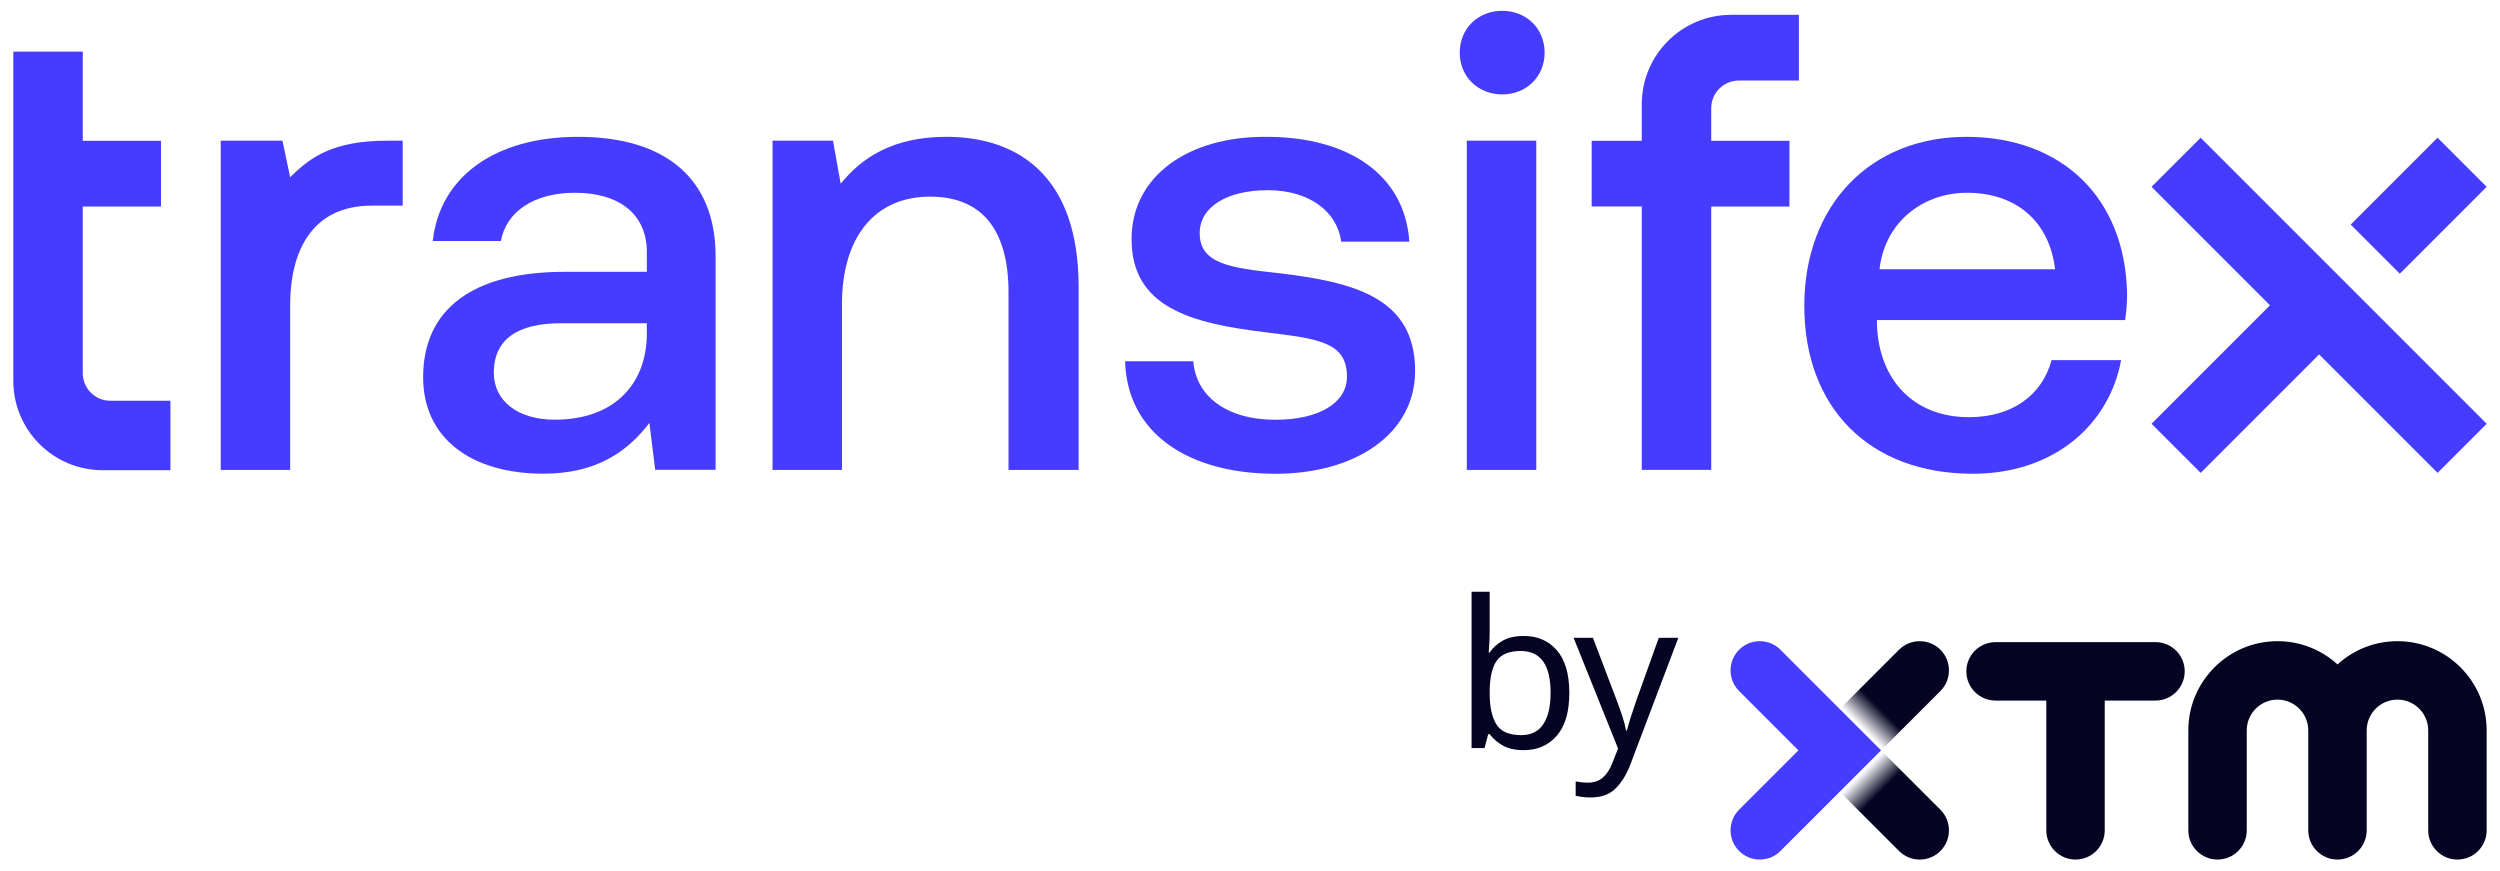
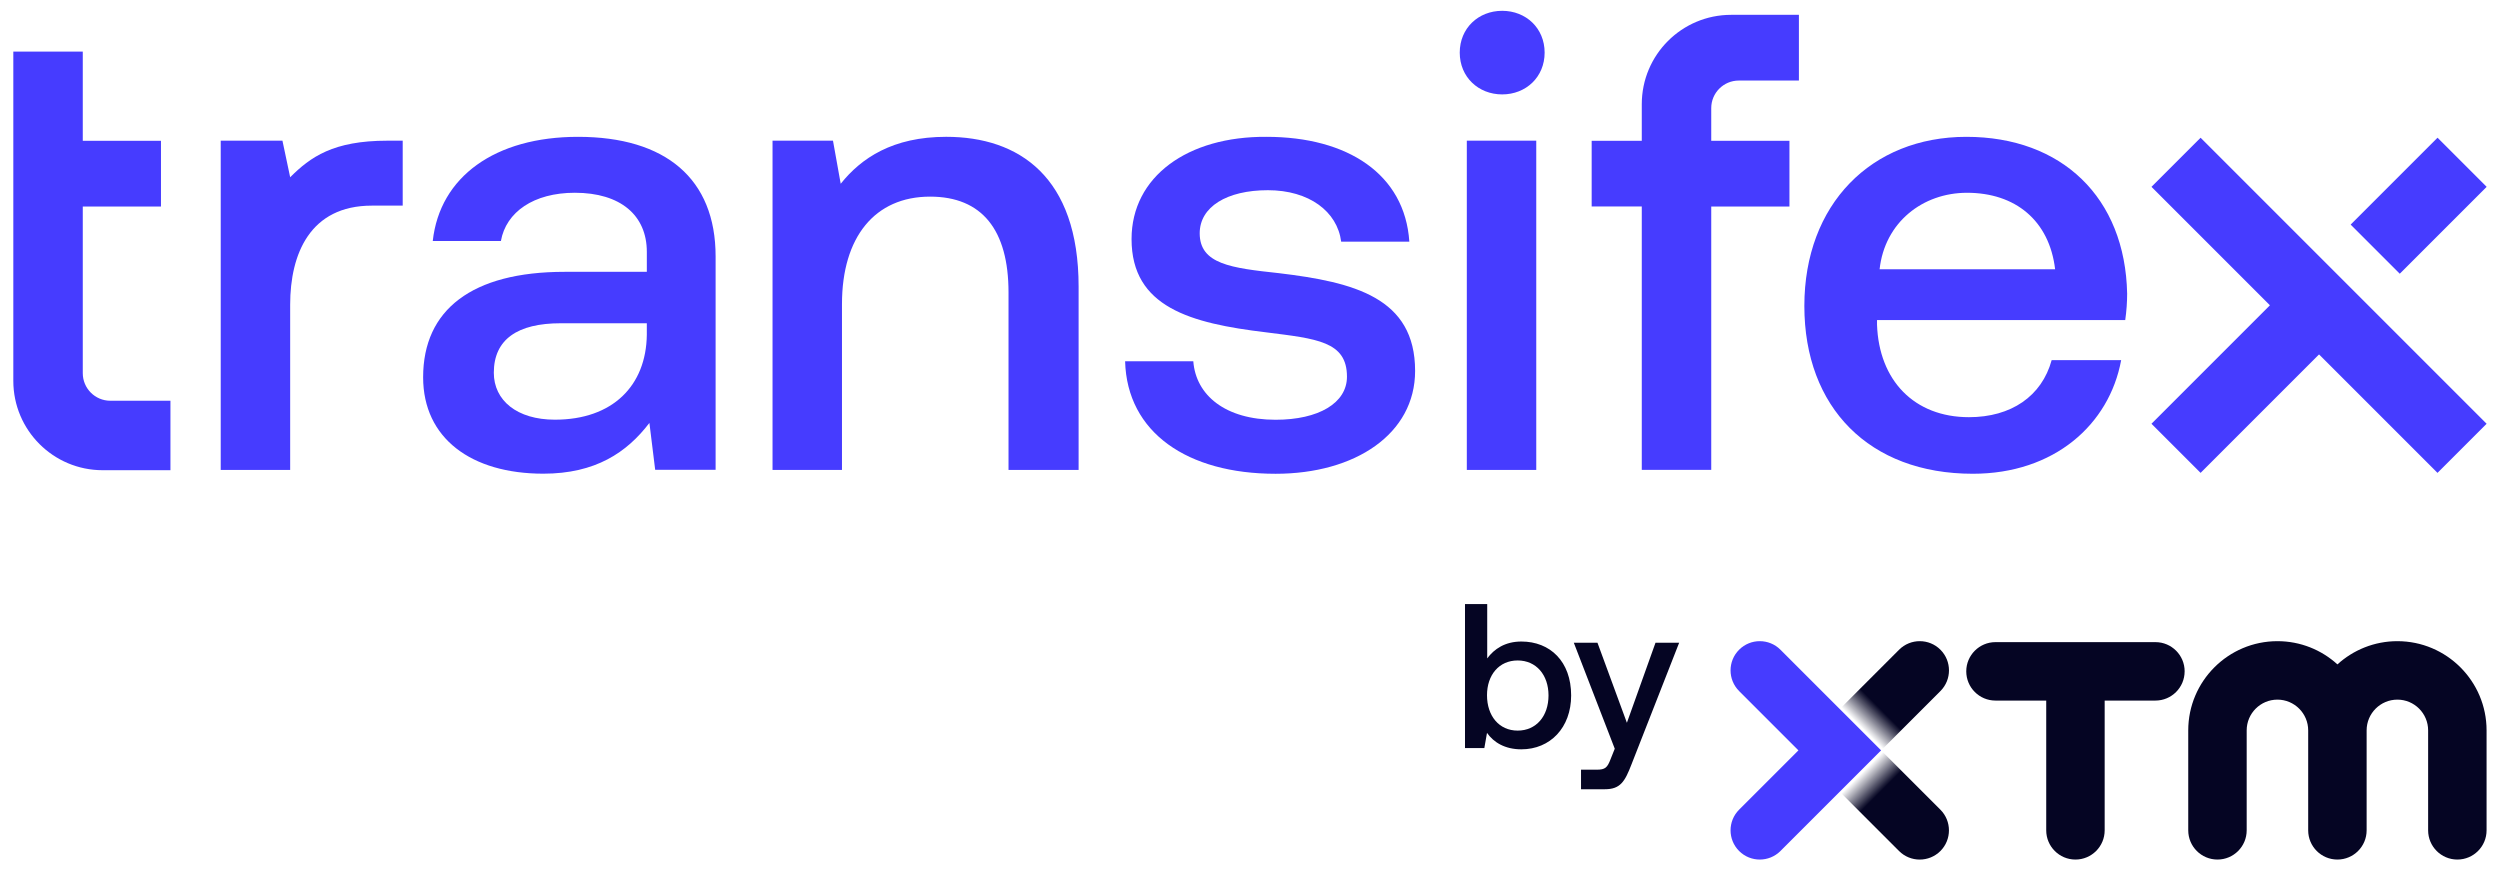
- <svg xmlns="http://www.w3.org/2000/svg" xmlns:xlink="http://www.w3.org/1999/xlink" id="Layer_3" viewBox="0 0 1350 470">
+ <svg xmlns="http://www.w3.org/2000/svg" xmlns:xlink="http://www.w3.org/1999/xlink" version="1.1" viewBox="0 0 1350 470">
  <defs>
    <style>.cls-1{letter-spacing:0em;}.cls-2{fill:url(#linear-gradient-2);}.cls-3{fill:#463cff;}.cls-4{fill:url(#linear-gradient);}.cls-5,.cls-6{fill:#050523;}.cls-7{letter-spacing:-.02em;}.cls-6{font-family:AeonikPro-Medium, 'Aeonik Pro';font-size:111.09px;font-weight:500;}</style>
-     <linearGradient id="linear-gradient" x1="1004.62" y1="394.04" x2="1017.27" y2="381.38" gradientUnits="userSpaceOnUse">
-       <stop offset=".07" stop-color="#050523" stop-opacity="0" />
-       <stop offset=".87" stop-color="#050523" />
+     <linearGradient id="linear-gradient" x1="1004.6" x2="1017.3" y1="394.04" y2="381.38" gradientUnits="userSpaceOnUse">
+       <stop stop-color="#050523" stop-opacity="0" offset=".07" />
+       <stop stop-color="#050523" offset=".87" />
    </linearGradient>
-     <linearGradient id="linear-gradient-2" x1="5271.51" y1="-7513.1" x2="5284.16" y2="-7525.75" gradientTransform="translate(-6508.48 -4855.15) rotate(90)" xlink:href="#linear-gradient" />
+     <linearGradient id="linear-gradient-2" x1="5271.5" x2="5284.2" y1="-7513.1" y2="-7525.8" gradientTransform="translate(-6508.5 -4855.2) rotate(90)" xlink:href="#linear-gradient" />
  </defs>
-   <rect class="cls-3" x="1272.91" y="92.34" width="66.35" height="37.51" transform="translate(303.98 956.07) rotate(-45)" />
-   <polygon class="cls-3" points="1278.84 164.86 1252.32 138.34 1252.32 138.34 1188.36 74.38 1161.83 100.9 1225.79 164.86 1161.83 228.83 1188.36 255.35 1252.32 191.39 1316.28 255.35 1342.81 228.83 1278.84 164.86 1278.84 164.86" />
+   <path class="cls-3" transform="translate(303.98 956.07) rotate(-45)" d="m1272.9 92.34h66.35v37.51h-66.35z" fill="#463cff" />
+   <path class="cls-3" d="m1278.8 164.86-90.48-90.48-26.53 26.52 63.96 63.96-63.96 63.97 26.53 26.52 63.96-63.96 63.96 63.96 26.53-26.52-63.97-63.97z" fill="#463cff" />
  <path class="cls-3" d="M217.46,75.97v35.07h-16.67c-33.33,0-44.1,26.04-44.1,53.47v89.24h-37.5V75.97h33.33l4.17,19.75c10.92-10.92,23.26-19.75,52.43-19.75h8.33Z" />
  <path class="cls-3" d="M582.45,154.79v98.96h-37.85v-95.83c0-33.68-14.24-51.74-42.36-51.74-29.86,0-47.57,21.88-47.57,57.99v89.58h-37.5V75.97h32.64l4.17,23.26c11.11-13.89,28.12-25.35,56.94-25.35,39.24,0,71.53,21.53,71.53,80.9Z" />
-   <path class="cls-3" d="M644.38,195.07c1.39,18.4,17.36,31.6,44.44,31.6,23.26,0,38.54-9.03,38.54-23.26,0-19.1-16.32-20.49-43.75-23.96-40.62-4.86-72.57-13.54-72.57-50.35,0-33.68,30.21-55.56,72.92-55.21,43.75,0,74.65,20.14,77.08,56.6h-36.81c-2.08-16.32-17.36-27.78-39.58-27.78s-36.81,9.03-36.81,23.26c0,16.67,17.01,18.75,42.71,21.53,40.62,4.86,73.61,13.19,73.61,52.78,0,34.03-32.29,55.56-75.35,55.56-47.57,0-80.21-22.22-81.25-60.76h36.81Z" />
-   <path class="cls-3" d="M788.26,28.41c0-13.19,10.07-22.57,22.92-22.57s22.92,9.37,22.92,22.57-10.07,22.57-22.92,22.57-22.92-9.37-22.92-22.57ZM792.08,75.97h37.5v177.78h-37.5V75.97Z" />
-   <path class="cls-3" d="M386.43,138.46v115.25h-32.63l-3.12-25.34c-12.15,15.97-29.16,27.42-57.28,27.42-38.88,0-64.91-19.09-64.91-52.07,0-36.45,26.38-56.93,76.37-56.93h44.43v-10.76c0-19.79-14.23-31.94-38.88-31.94-22.22,0-37.14,10.41-39.92,26.04h-36.8c3.82-34.72,33.68-56.24,78.45-56.24,47.21,0,74.29,22.56,74.29,64.57ZM349.28,180.81v-6.25h-46.52c-23.26,0-36.1,8.68-36.1,26.73,0,14.93,12.5,25.34,32.98,25.34,31.24,0,49.29-18.4,49.64-45.82Z" />
-   <path class="cls-3" d="M1107.87,194.46c-5.34,19.52-21.91,30.82-44.66,30.82-29.52,0-48.61-19.79-49.65-50v-2.43h134.03c.7-4.86,1.04-9.72,1.04-14.24-1.04-52.08-35.42-84.72-86.81-84.72s-87.5,36.46-87.5,91.32,35.07,90.62,90.97,90.62c43.91,0,73.69-26.52,80.11-61.37h-37.54ZM1062.17,104.1c26.04,0,44.44,14.93,47.57,41.32h-94.79c2.78-25.35,23.26-41.32,47.22-41.32Z" />
+   <path class="cls-3" d="m644.38 195.07c1.39 18.4 17.36 31.6 44.44 31.6 23.26 0 38.54-9.03 38.54-23.26 0-19.1-16.32-20.49-43.75-23.96-40.62-4.86-72.57-13.54-72.57-50.35 0-33.68 30.21-55.56 72.92-55.21 43.75 0 74.65 20.14 77.08 56.6h-36.81c-2.08-16.32-17.36-27.78-39.58-27.78s-36.81 9.03-36.81 23.26c0 16.67 17.01 18.75 42.71 21.53 40.62 4.86 73.61 13.19 73.61 52.78 0 34.03-32.29 55.56-75.35 55.56-47.57 0-80.21-22.22-81.25-60.76h36.81z" />
+   <path class="cls-3" d="m788.26 28.41c0-13.19 10.07-22.57 22.92-22.57s22.92 9.37 22.92 22.57-10.07 22.57-22.92 22.57-22.92-9.37-22.92-22.57zm3.82 47.56h37.5v177.78h-37.5v-177.78z" />
+   <path class="cls-3" d="m386.43 138.46v115.25h-32.63l-3.12-25.34c-12.15 15.97-29.16 27.42-57.28 27.42-38.88 0-64.91-19.09-64.91-52.07 0-36.45 26.38-56.93 76.37-56.93h44.43v-10.76c0-19.79-14.23-31.94-38.88-31.94-22.22 0-37.14 10.41-39.92 26.04h-36.8c3.82-34.72 33.68-56.24 78.45-56.24 47.21 0 74.29 22.56 74.29 64.57zm-37.15 42.35v-6.25h-46.52c-23.26 0-36.1 8.68-36.1 26.73 0 14.93 12.5 25.34 32.98 25.34 31.24 0 49.29-18.4 49.64-45.82z" />
+   <path class="cls-3" d="m1107.9 194.46c-5.34 19.52-21.91 30.82-44.66 30.82-29.52 0-48.61-19.79-49.65-50v-2.43h134.03c0.7-4.86 1.04-9.72 1.04-14.24-1.04-52.08-35.42-84.72-86.81-84.72s-87.5 36.46-87.5 91.32 35.07 90.62 90.97 90.62c43.91 0 73.69-26.52 80.11-61.37h-37.54zm-45.7-90.36c26.04 0 44.44 14.93 47.57 41.32h-94.79c2.78-25.35 23.26-41.32 47.22-41.32z" />
  <path class="cls-3" d="M59.58,216.4c-8.22,0-14.88-6.66-14.88-14.88v-90.01h42.23v-35.48h-42.23V27.87H7.19v177.8c0,26.64,21.6,48.24,48.24,48.24h36.61s0-37.51,0-37.51h-32.47Z" />
  <path class="cls-3" d="M938.94,43.5h32.47V8.01h-36.61c-26.64,0-48.24,21.6-48.24,48.24v19.77h-27.06v35.48h27.06v142.24h37.51V111.51h42.23v-35.48h-42.23v-17.65c0-8.22,6.66-14.88,14.88-14.88Z" />
-   <text class="cls-6" transform="translate(785.21 403.97)">
-     <tspan class="cls-7" x="0" y="0">b</tspan>
-     <tspan class="cls-1" x="64.43" y="0">y</tspan>
-   </text>
-   <path class="cls-5" d="M1179.74,362.53c0,8.72-7.07,15.78-15.78,15.78h-27.4v70.07c0,8.72-7.07,15.78-15.78,15.78s-15.78-7.07-15.78-15.78v-70.07h-27.4c-8.72,0-15.78-7.07-15.78-15.78s7.07-15.78,15.78-15.78h86.37c8.72,0,15.78,7.07,15.78,15.78" />
-   <path class="cls-5" d="M1294.64,346.23c-12.46,0-23.83,4.76-32.39,12.54-8.56-7.79-19.93-12.54-32.39-12.54-26.56,0-48.17,21.61-48.17,48.17v53.98c0,8.72,7.07,15.78,15.78,15.78s15.78-7.07,15.78-15.78v-53.98c0-9.16,7.45-16.6,16.6-16.6s16.61,7.45,16.61,16.6v53.98c0,8.72,7.07,15.78,15.78,15.78s15.78-7.07,15.78-15.78v-53.98c0-9.16,7.45-16.6,16.61-16.6s16.6,7.45,16.6,16.6v53.98c0,8.72,7.07,15.78,15.78,15.78s15.78-7.07,15.78-15.78v-53.98c0-26.56-21.61-48.17-48.17-48.17" />
-   <path class="cls-3" d="M993.46,382.88h0s-32.02-32.03-32.02-32.03c-3.08-3.09-7.12-4.62-11.16-4.62s-8.08,1.54-11.16,4.62c-6.16,6.16-6.16,16.16,0,22.32l32.03,32.03-32.03,32.02c-6.16,6.16-6.16,16.16,0,22.32,3.08,3.08,7.12,4.62,11.16,4.62s8.08-1.54,11.16-4.62l32.03-32.02h0l11.16-11.16,11.16-11.16-22.32-22.32Z" />
-   <path class="cls-4" d="M1015.78,405.2l32.03-32.03c6.16-6.16,6.16-16.16,0-22.32-3.08-3.09-7.12-4.62-11.16-4.62s-8.08,1.54-11.16,4.62l-32.02,32.02,22.32,22.32Z" />
-   <path class="cls-2" d="M993.46,427.52l32.03,32.03c6.16,6.16,16.16,6.16,22.32,0,3.09-3.08,4.62-7.12,4.62-11.16s-1.54-8.08-4.62-11.16l-32.02-32.02-22.32,22.32Z" />
+   <g class="cls-6" transform="translate(785.21 403.97)" fill="#050523" aria-label="by">
+     <path d="m36.326-57.545c-8.776 0-14.664 3.999-18.441 9.109v-29.328h-11.998v77.763h10.442l1.444-8.221c3.555 5.11 9.665 8.887 18.552 8.887 15.553 0 26.884-11.664 26.884-29.106 0-18.33-11.331-29.106-26.884-29.106zm-2 48.102c-9.998 0-16.552-7.887-16.552-19.107 0-10.998 6.554-18.774 16.552-18.774s16.663 7.776 16.663 18.885c0 11.22-6.665 18.996-16.663 18.996z" />
+     <path d="m86.759 0.333-2.222 5.554c-1.777 4.666-2.888 5.777-7.554 5.777h-8.443v10.554h12.886c8.332 0 10.776-4.11 14.331-13.331l25.773-65.765h-12.775l-15.442 43.214-15.886-43.214h-12.775z" />
+   </g>
+   <path class="cls-5" d="m1179.7 362.53c0 8.72-7.07 15.78-15.78 15.78h-27.4v70.07c0 8.72-7.07 15.78-15.78 15.78s-15.78-7.07-15.78-15.78v-70.07h-27.4c-8.72 0-15.78-7.07-15.78-15.78s7.07-15.78 15.78-15.78h86.37c8.72 0 15.78 7.07 15.78 15.78" />
+   <path class="cls-5" d="m1294.6 346.23c-12.46 0-23.83 4.76-32.39 12.54-8.56-7.79-19.93-12.54-32.39-12.54-26.56 0-48.17 21.61-48.17 48.17v53.98c0 8.72 7.07 15.78 15.78 15.78s15.78-7.07 15.78-15.78v-53.98c0-9.16 7.45-16.6 16.6-16.6s16.61 7.45 16.61 16.6v53.98c0 8.72 7.07 15.78 15.78 15.78s15.78-7.07 15.78-15.78v-53.98c0-9.16 7.45-16.6 16.61-16.6s16.6 7.45 16.6 16.6v53.98c0 8.72 7.07 15.78 15.78 15.78s15.78-7.07 15.78-15.78v-53.98c0-26.56-21.61-48.17-48.17-48.17" />
+   <path class="cls-3" d="m993.46 382.88s-32.02-32.03-32.02-32.03c-3.08-3.09-7.12-4.62-11.16-4.62s-8.08 1.54-11.16 4.62c-6.16 6.16-6.16 16.16 0 22.32l32.03 32.03-32.03 32.02c-6.16 6.16-6.16 16.16 0 22.32 3.08 3.08 7.12 4.62 11.16 4.62s8.08-1.54 11.16-4.62l32.03-32.02 22.32-22.32-22.32-22.32z" />
+   <path class="cls-4" d="m1015.8 405.2 32.03-32.03c6.16-6.16 6.16-16.16 0-22.32-3.08-3.09-7.12-4.62-11.16-4.62s-8.08 1.54-11.16 4.62l-32.02 32.02 22.32 22.32z" />
+   <path class="cls-2" d="m993.46 427.52 32.03 32.03c6.16 6.16 16.16 6.16 22.32 0 3.09-3.08 4.62-7.12 4.62-11.16s-1.54-8.08-4.62-11.16l-32.02-32.02-22.32 22.32z" />
</svg>
